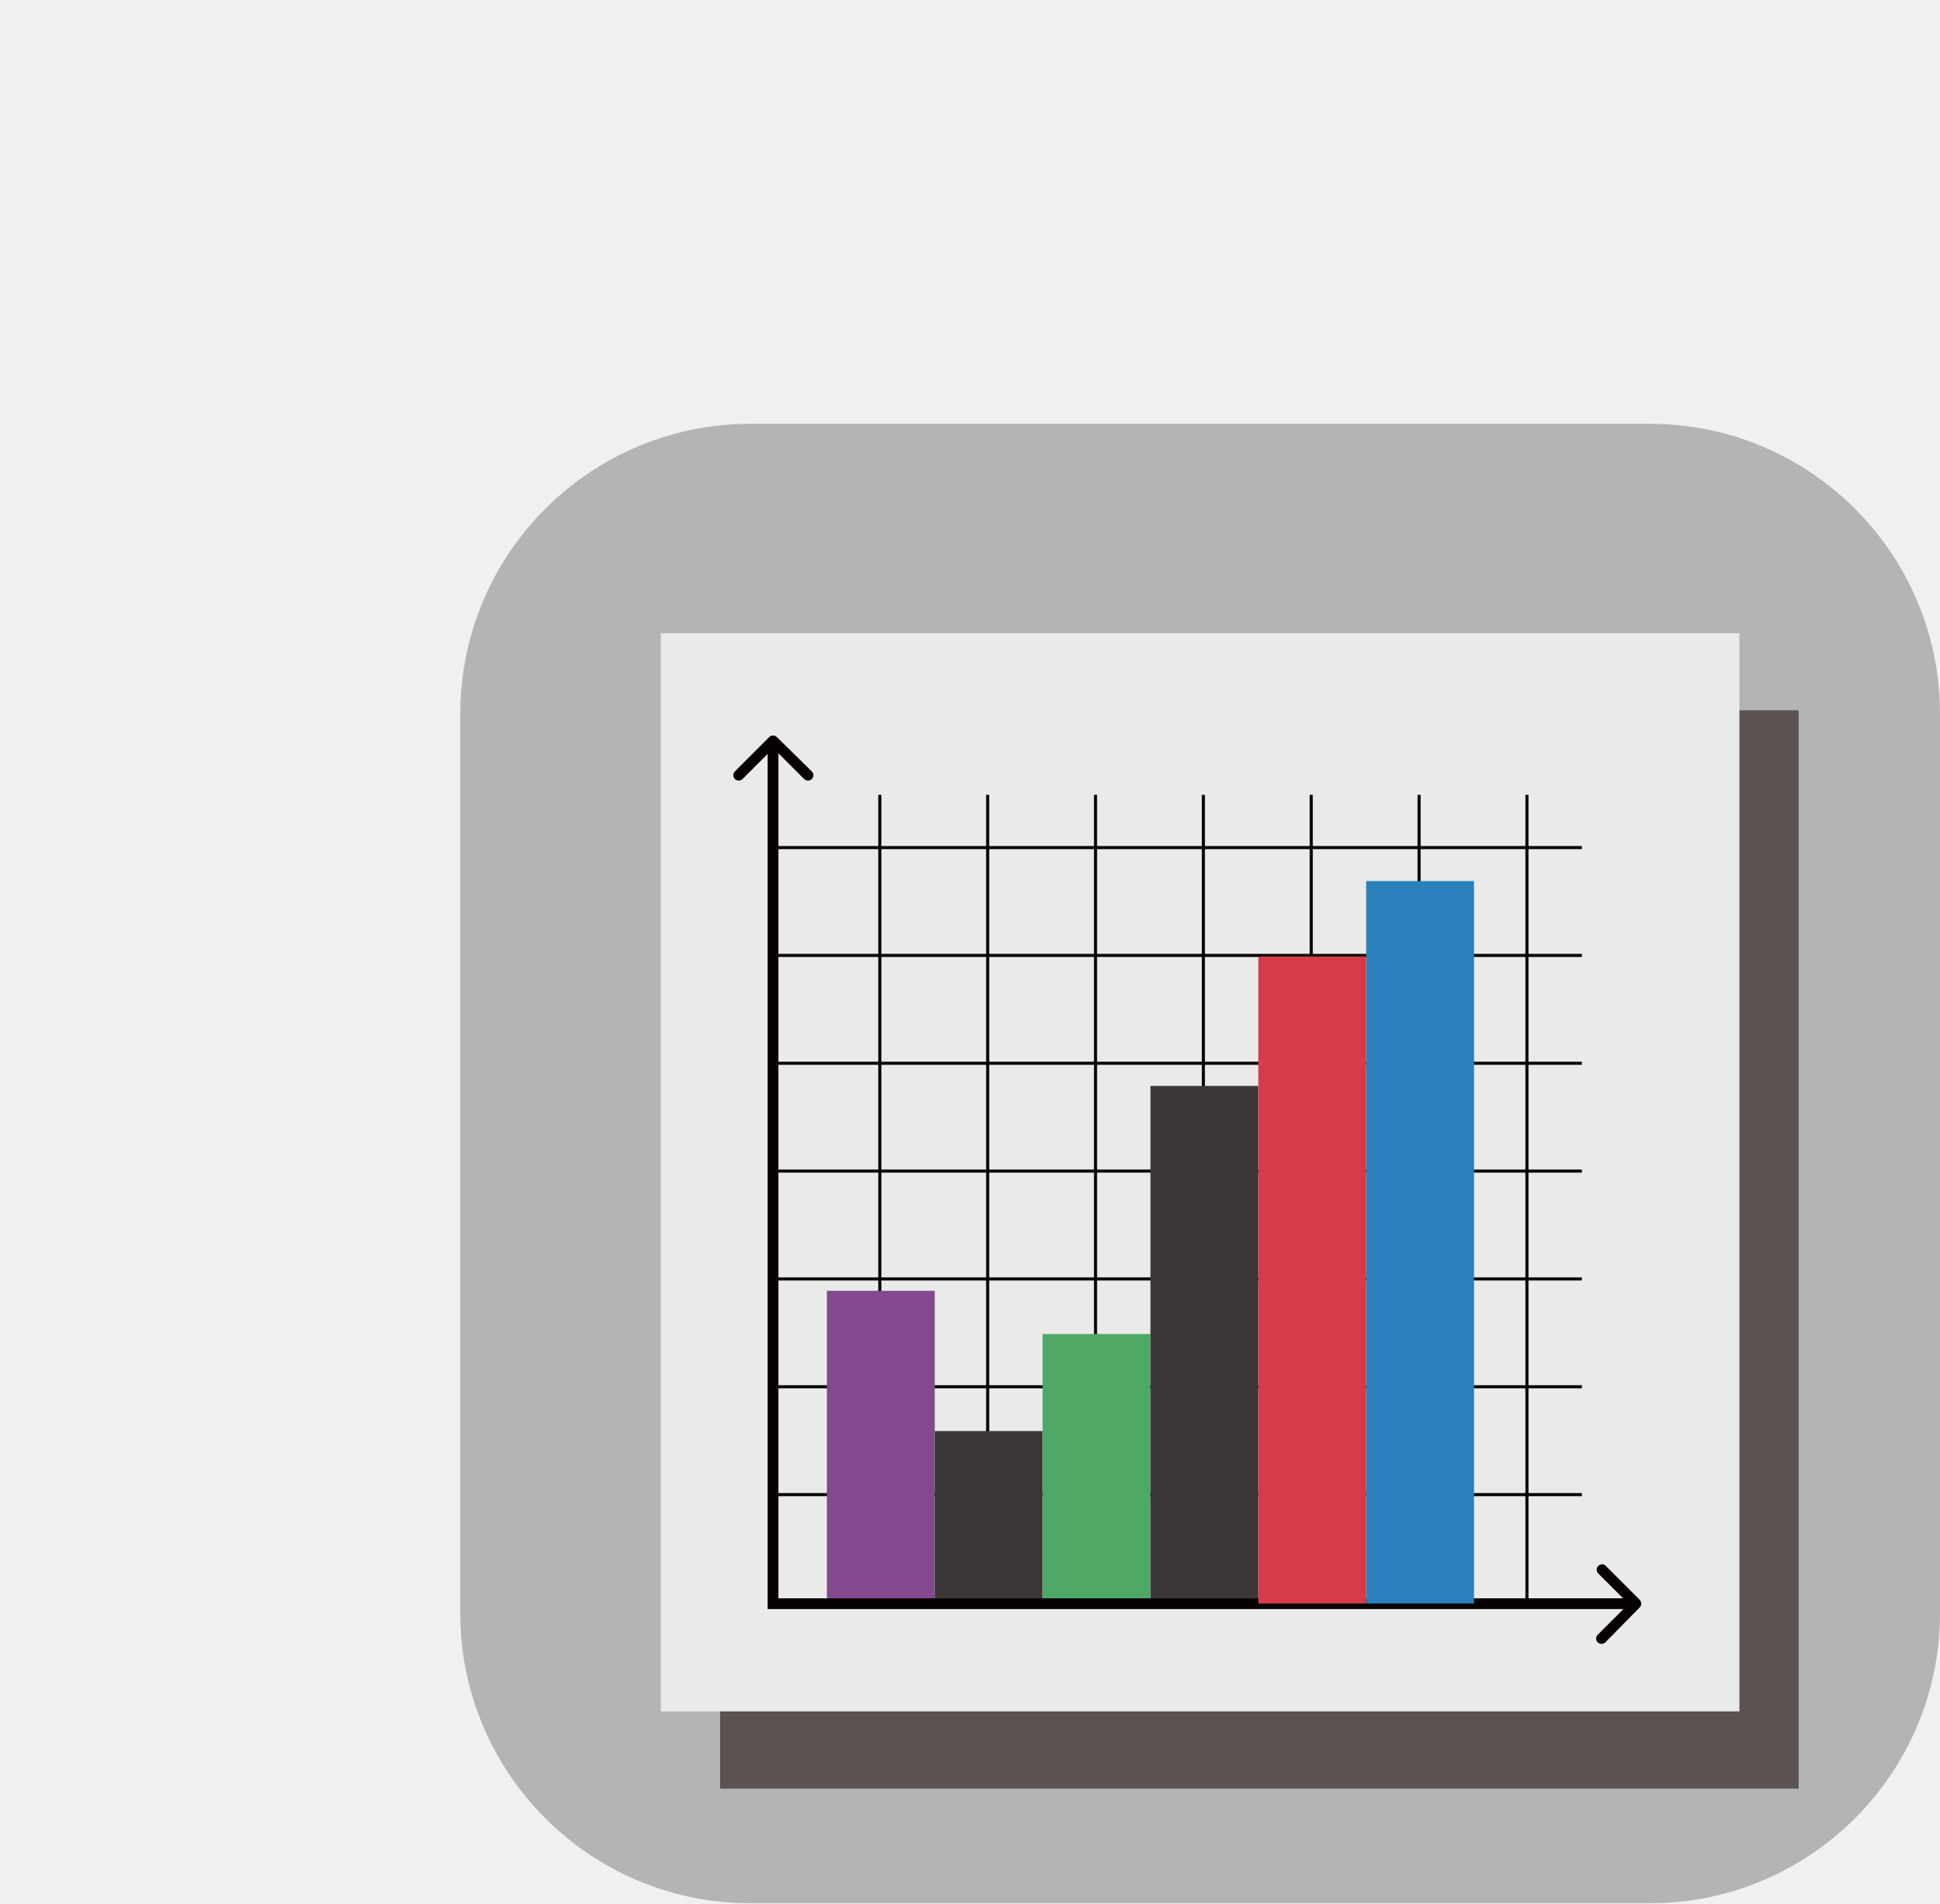
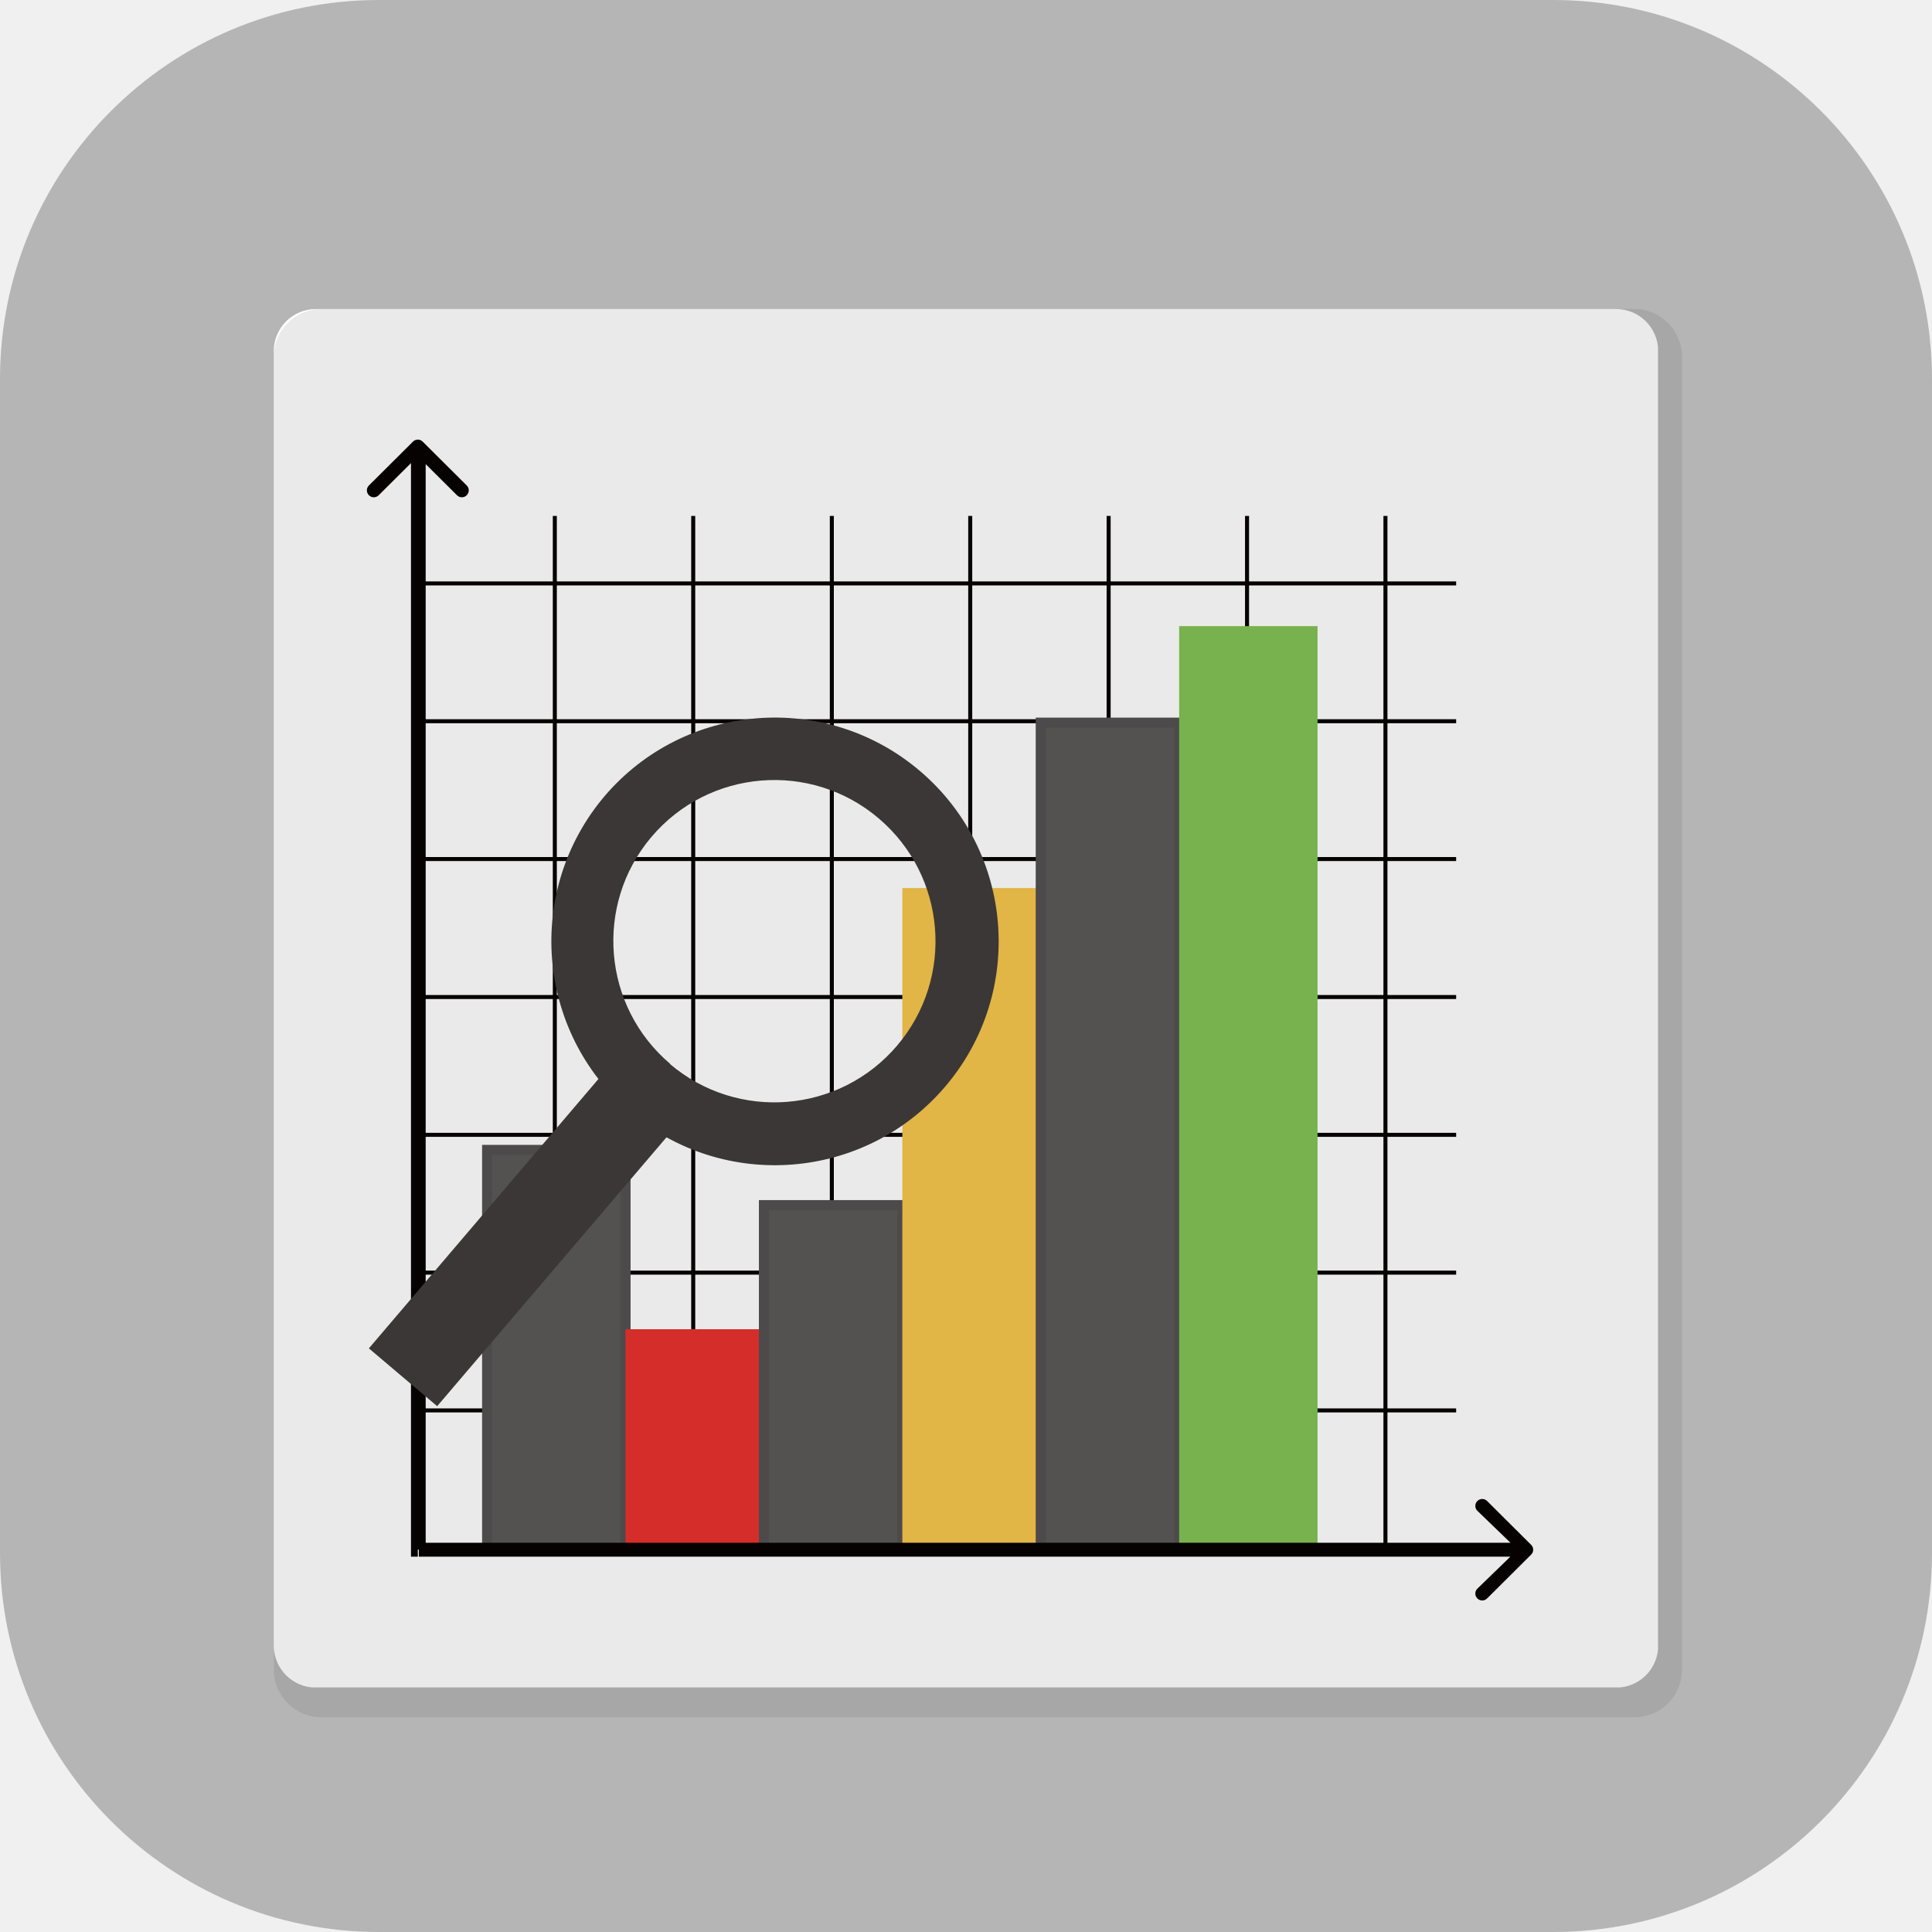
- <svg xmlns="http://www.w3.org/2000/svg" viewBox="0 0 125.73 123.37">
+ <svg xmlns="http://www.w3.org/2000/svg" viewBox="0 0 95.9 95.9">
  <defs>
-     <style>.cls-1,.cls-6{fill:none;}.cls-2{fill:#b4b4b5;}.cls-14,.cls-3{fill:#231815;}.cls-3{opacity:0.62;}.cls-4{clip-path:url(#clip-path);}.cls-5{fill:#fff;}.cls-6{stroke:#040000;stroke-width:0.2px;}.cls-7{fill:#8c4e9a;}.cls-8{fill:#3e3a39;}.cls-9{fill:#53b66e;}.cls-10,.cls-11{fill:#040000;}.cls-11{fill-rule:evenodd;}.cls-12{fill:#e7404c;}.cls-13{fill:#2b8acb;}.cls-14{opacity:0.09;}</style>
-     <clipPath id="clip-path" transform="translate(29.83 27.47)">
-       <rect class="cls-1" x="13" y="13.57" width="69.9" height="69.9" />
+     <style>.cls-1,.cls-5{fill:none;}.cls-2{fill:#b5b5b6;}.cls-3{clip-path:url(#clip-path);}.cls-4{fill:#fff;}.cls-5{stroke:#040000;stroke-width:0.2px;}.cls-6{fill:#595757;stroke:#504f4f;stroke-width:0.5px;}.cls-7{fill:#e7302c;}.cls-8{fill:#f4c54b;}.cls-9{fill:#80c153;}.cls-10{fill:#040000;}.cls-11,.cls-12{fill:#3e3a39;}.cls-11{fill-rule:evenodd;}.cls-13{fill:#231815;opacity:0.09;}</style>
+     <clipPath id="clip-path">
+       <path class="cls-1" d="M15.68,15.34H80.22a2.09,2.09,0,0,1,2.09,2.08V81.69a2.09,2.09,0,0,1-2.09,2.08H15.68a2.09,2.09,0,0,1-2.09-2.08V17.42A2.09,2.09,0,0,1,15.68,15.34Z" />
    </clipPath>
  </defs>
  <g id="レイヤー_2" data-name="レイヤー 2">
    <g id="レイヤー_1-2" data-name="レイヤー 1">
-       <rect class="cls-2" x="29.83" y="27.47" width="95.9" height="95.9" rx="18.81" />
-       <rect class="cls-3" x="46.67" y="46.04" width="69.9" height="69.9" />
-       <g class="cls-4">
-         <rect class="cls-5" x="42.83" y="41.03" width="69.9" height="69.9" />
-         <line class="cls-6" x1="57.02" y1="103.94" x2="57.02" y2="51.52" />
-         <line class="cls-6" x1="64.01" y1="103.94" x2="64.01" y2="51.52" />
-         <line class="cls-6" x1="71" y1="103.94" x2="71" y2="51.52" />
-         <line class="cls-6" x1="77.99" y1="103.94" x2="77.99" y2="51.52" />
-         <line class="cls-6" x1="84.98" y1="103.94" x2="84.98" y2="51.52" />
-         <line class="cls-6" x1="91.97" y1="103.94" x2="91.97" y2="51.52" />
-         <line class="cls-6" x1="98.96" y1="103.94" x2="98.96" y2="51.52" />
-         <line class="cls-6" x1="50.1" y1="96.88" x2="102.52" y2="96.88" />
-         <line class="cls-6" x1="50.1" y1="89.89" x2="102.52" y2="89.89" />
-         <line class="cls-6" x1="50.1" y1="82.9" x2="102.52" y2="82.9" />
-         <line class="cls-6" x1="50.1" y1="75.91" x2="102.52" y2="75.91" />
-         <line class="cls-6" x1="50.1" y1="68.92" x2="102.52" y2="68.92" />
-         <line class="cls-6" x1="50.1" y1="61.93" x2="102.52" y2="61.93" />
-         <line class="cls-6" x1="50.1" y1="54.94" x2="102.52" y2="54.94" />
-         <rect class="cls-7" x="53.59" y="83.67" width="6.99" height="20.27" />
-         <rect class="cls-8" x="60.58" y="92.76" width="6.99" height="11.18" />
-         <rect class="cls-9" x="67.57" y="86.47" width="6.99" height="17.48" />
-         <rect class="cls-8" x="74.56" y="70.39" width="6.99" height="33.55" />
-         <path class="cls-10" d="M20.27,76.48h-.35v.35h.35Zm.25-56.17a.35.35,0,0,0-.5,0L17.8,22.53a.35.35,0,0,0,0,.5.36.36,0,0,0,.49,0l2-2,2,2a.36.36,0,0,0,.49,0,.35.35,0,0,0,0-.5ZM76.44,76.72a.36.36,0,0,0,0-.49L74.21,74a.35.35,0,0,0-.49.49l2,2-2,2a.35.35,0,0,0,0,.5.36.36,0,0,0,.49,0Zm-55.82-.24V20.56h-.7V76.48Zm-.35.35H76.19v-.7H20.27Z" transform="translate(29.83 27.47)" />
-         <path class="cls-11" d="M-19.89-12.38a8.53,8.53,0,0,0,12-1,8.57,8.57,0,0,0-1-12.07,8.53,8.53,0,0,0-12,1A8.57,8.57,0,0,0-19.89-12.38Zm1.55-1.83a6.14,6.14,0,0,0,8.67-.7,6.17,6.17,0,0,0-.7-8.69,6.14,6.14,0,0,0-8.67.7A6.17,6.17,0,0,0-18.34-14.21Z" transform="translate(29.83 27.47)" />
-         <path class="cls-10" d="M-20.75-14l2.6,2.21L-27.23-1.1l-2.6-2.22Z" transform="translate(29.83 27.47)" />
-         <rect class="cls-12" x="81.55" y="62" width="6.99" height="41.94" />
-         <rect class="cls-13" x="88.54" y="57.11" width="6.99" height="46.83" />
+       <rect class="cls-2" width="95.9" height="95.9" rx="18.81" />
+       <g class="cls-3">
+         <rect class="cls-4" x="13.59" y="15.34" width="68.71" height="68.42" />
+         <line class="cls-5" x1="27.54" y1="76.92" x2="27.54" y2="25.61" />
+         <line class="cls-5" x1="34.41" y1="76.92" x2="34.41" y2="25.61" />
+         <line class="cls-5" x1="41.29" y1="76.92" x2="41.29" y2="25.61" />
+         <line class="cls-5" x1="48.16" y1="76.92" x2="48.16" y2="25.61" />
+         <line class="cls-5" x1="55.03" y1="76.92" x2="55.03" y2="25.61" />
+         <line class="cls-5" x1="61.9" y1="76.92" x2="61.9" y2="25.61" />
+         <line class="cls-5" x1="68.77" y1="76.92" x2="68.77" y2="25.61" />
+         <line class="cls-5" x1="20.74" y1="70.01" x2="72.28" y2="70.01" />
+         <line class="cls-5" x1="20.74" y1="63.17" x2="72.28" y2="63.17" />
+         <line class="cls-5" x1="20.74" y1="56.33" x2="72.28" y2="56.33" />
+         <line class="cls-5" x1="20.74" y1="49.49" x2="72.28" y2="49.49" />
+         <line class="cls-5" x1="20.74" y1="42.64" x2="72.28" y2="42.64" />
+         <line class="cls-5" x1="20.74" y1="35.8" x2="72.28" y2="35.8" />
+         <line class="cls-5" x1="20.74" y1="28.96" x2="72.28" y2="28.96" />
+         <rect class="cls-6" x="24.18" y="57.08" width="6.87" height="19.84" />
+         <rect class="cls-7" x="31.05" y="65.98" width="6.87" height="10.95" />
+         <rect class="cls-6" x="37.92" y="59.82" width="6.87" height="17.11" />
+         <rect class="cls-8" x="44.79" y="44.08" width="6.87" height="32.84" />
+         <rect class="cls-6" x="51.66" y="35.87" width="6.87" height="41.05" />
+         <rect class="cls-9" x="58.53" y="31.08" width="6.87" height="45.84" />
+         <path class="cls-10" d="M20.74,76.92H20.4v.35h.34Zm.24-55a.34.34,0,0,0-.48,0l-2.19,2.18a.34.34,0,0,0,0,.48.34.34,0,0,0,.49,0l1.94-1.93,1.94,1.93a.34.34,0,0,0,.49,0,.34.34,0,0,0,0-.48ZM76,77.17a.34.34,0,0,0,0-.49l-2.18-2.17a.34.34,0,0,0-.49,0,.34.34,0,0,0,0,.48l2,1.93-2,1.94a.34.34,0,0,0,0,.48.34.34,0,0,0,.49,0Zm-54.87-.25V22.19H20.4V76.92Zm-.34.35h55v-.69h-55Z" />
+         <path class="cls-11" d="M31.25,55.18A11.11,11.11,0,1,0,30,39.53,11.15,11.15,0,0,0,31.25,55.18Zm2-2.37a8,8,0,1,0-.92-11.26A8,8,0,0,0,33.27,52.81Z" />
+         <path class="cls-12" d="M30.13,53.06l3.39,2.88L21.7,69.8l-3.39-2.87Z" />
      </g>
-       <rect class="cls-14" x="42.83" y="41.03" width="69.9" height="69.9" />
+       <rect class="cls-13" x="13.59" y="15.34" width="69.9" height="69.9" rx="2.36" />
    </g>
  </g>
</svg>
